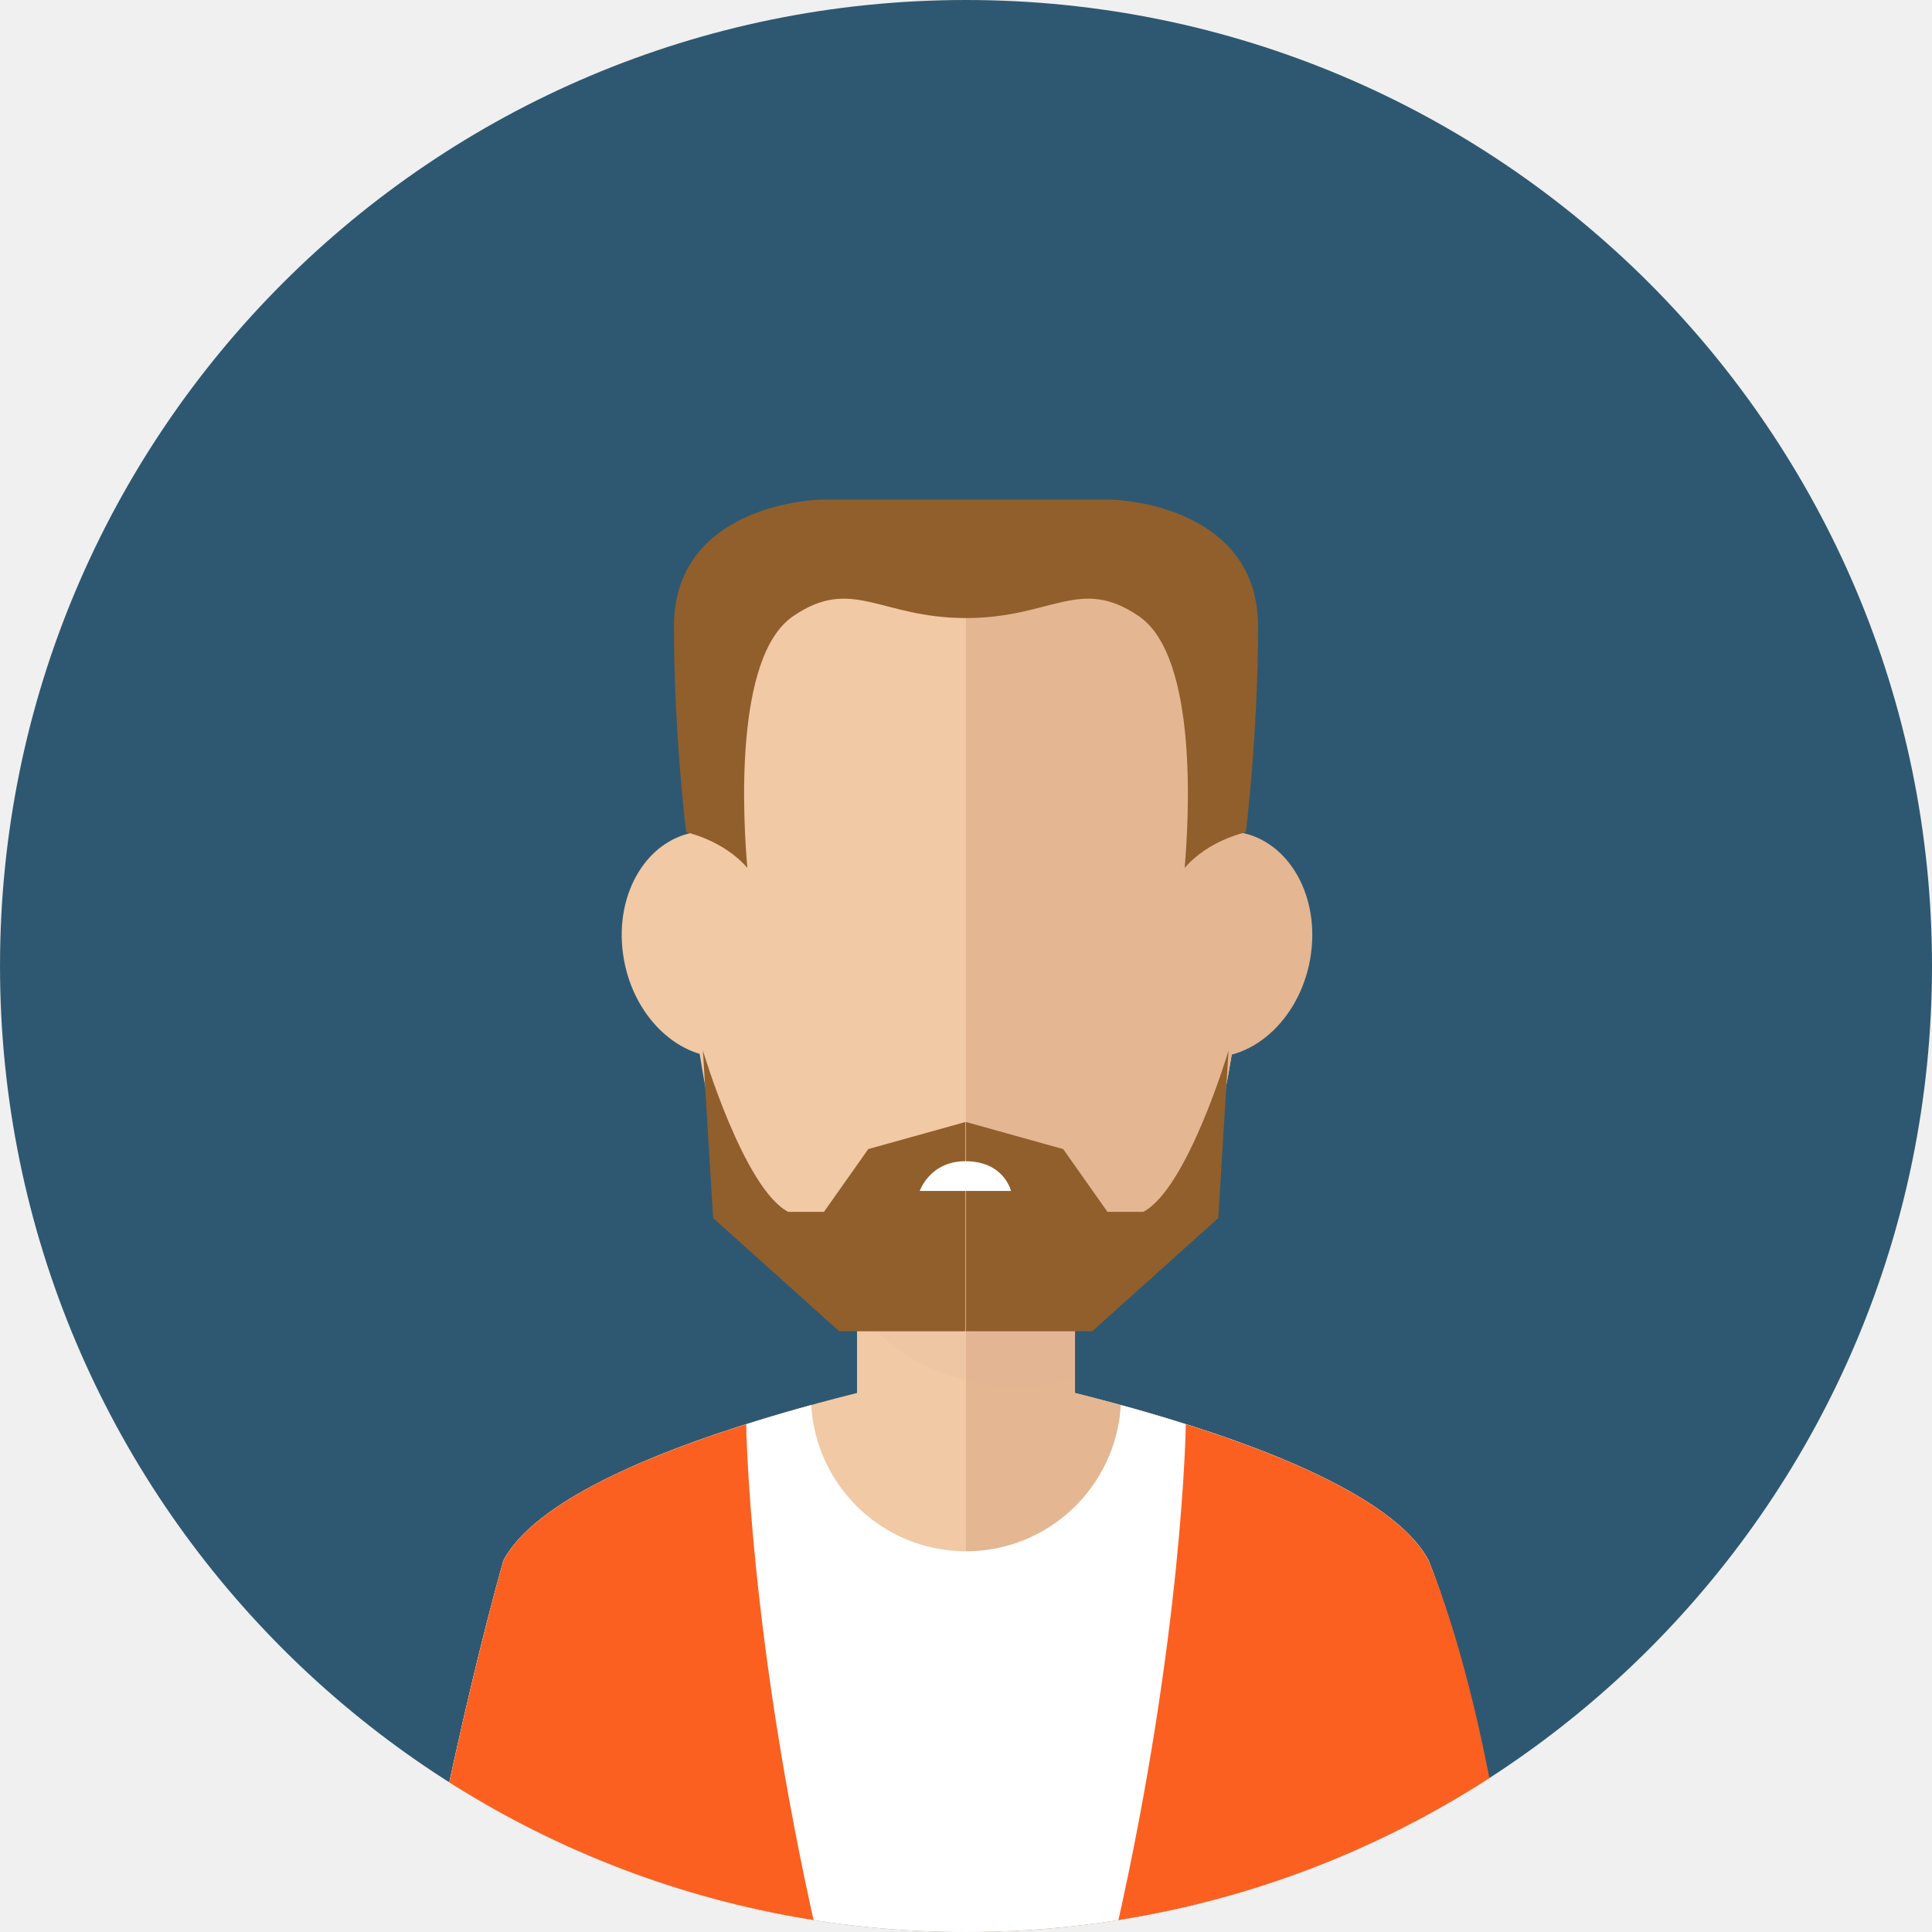
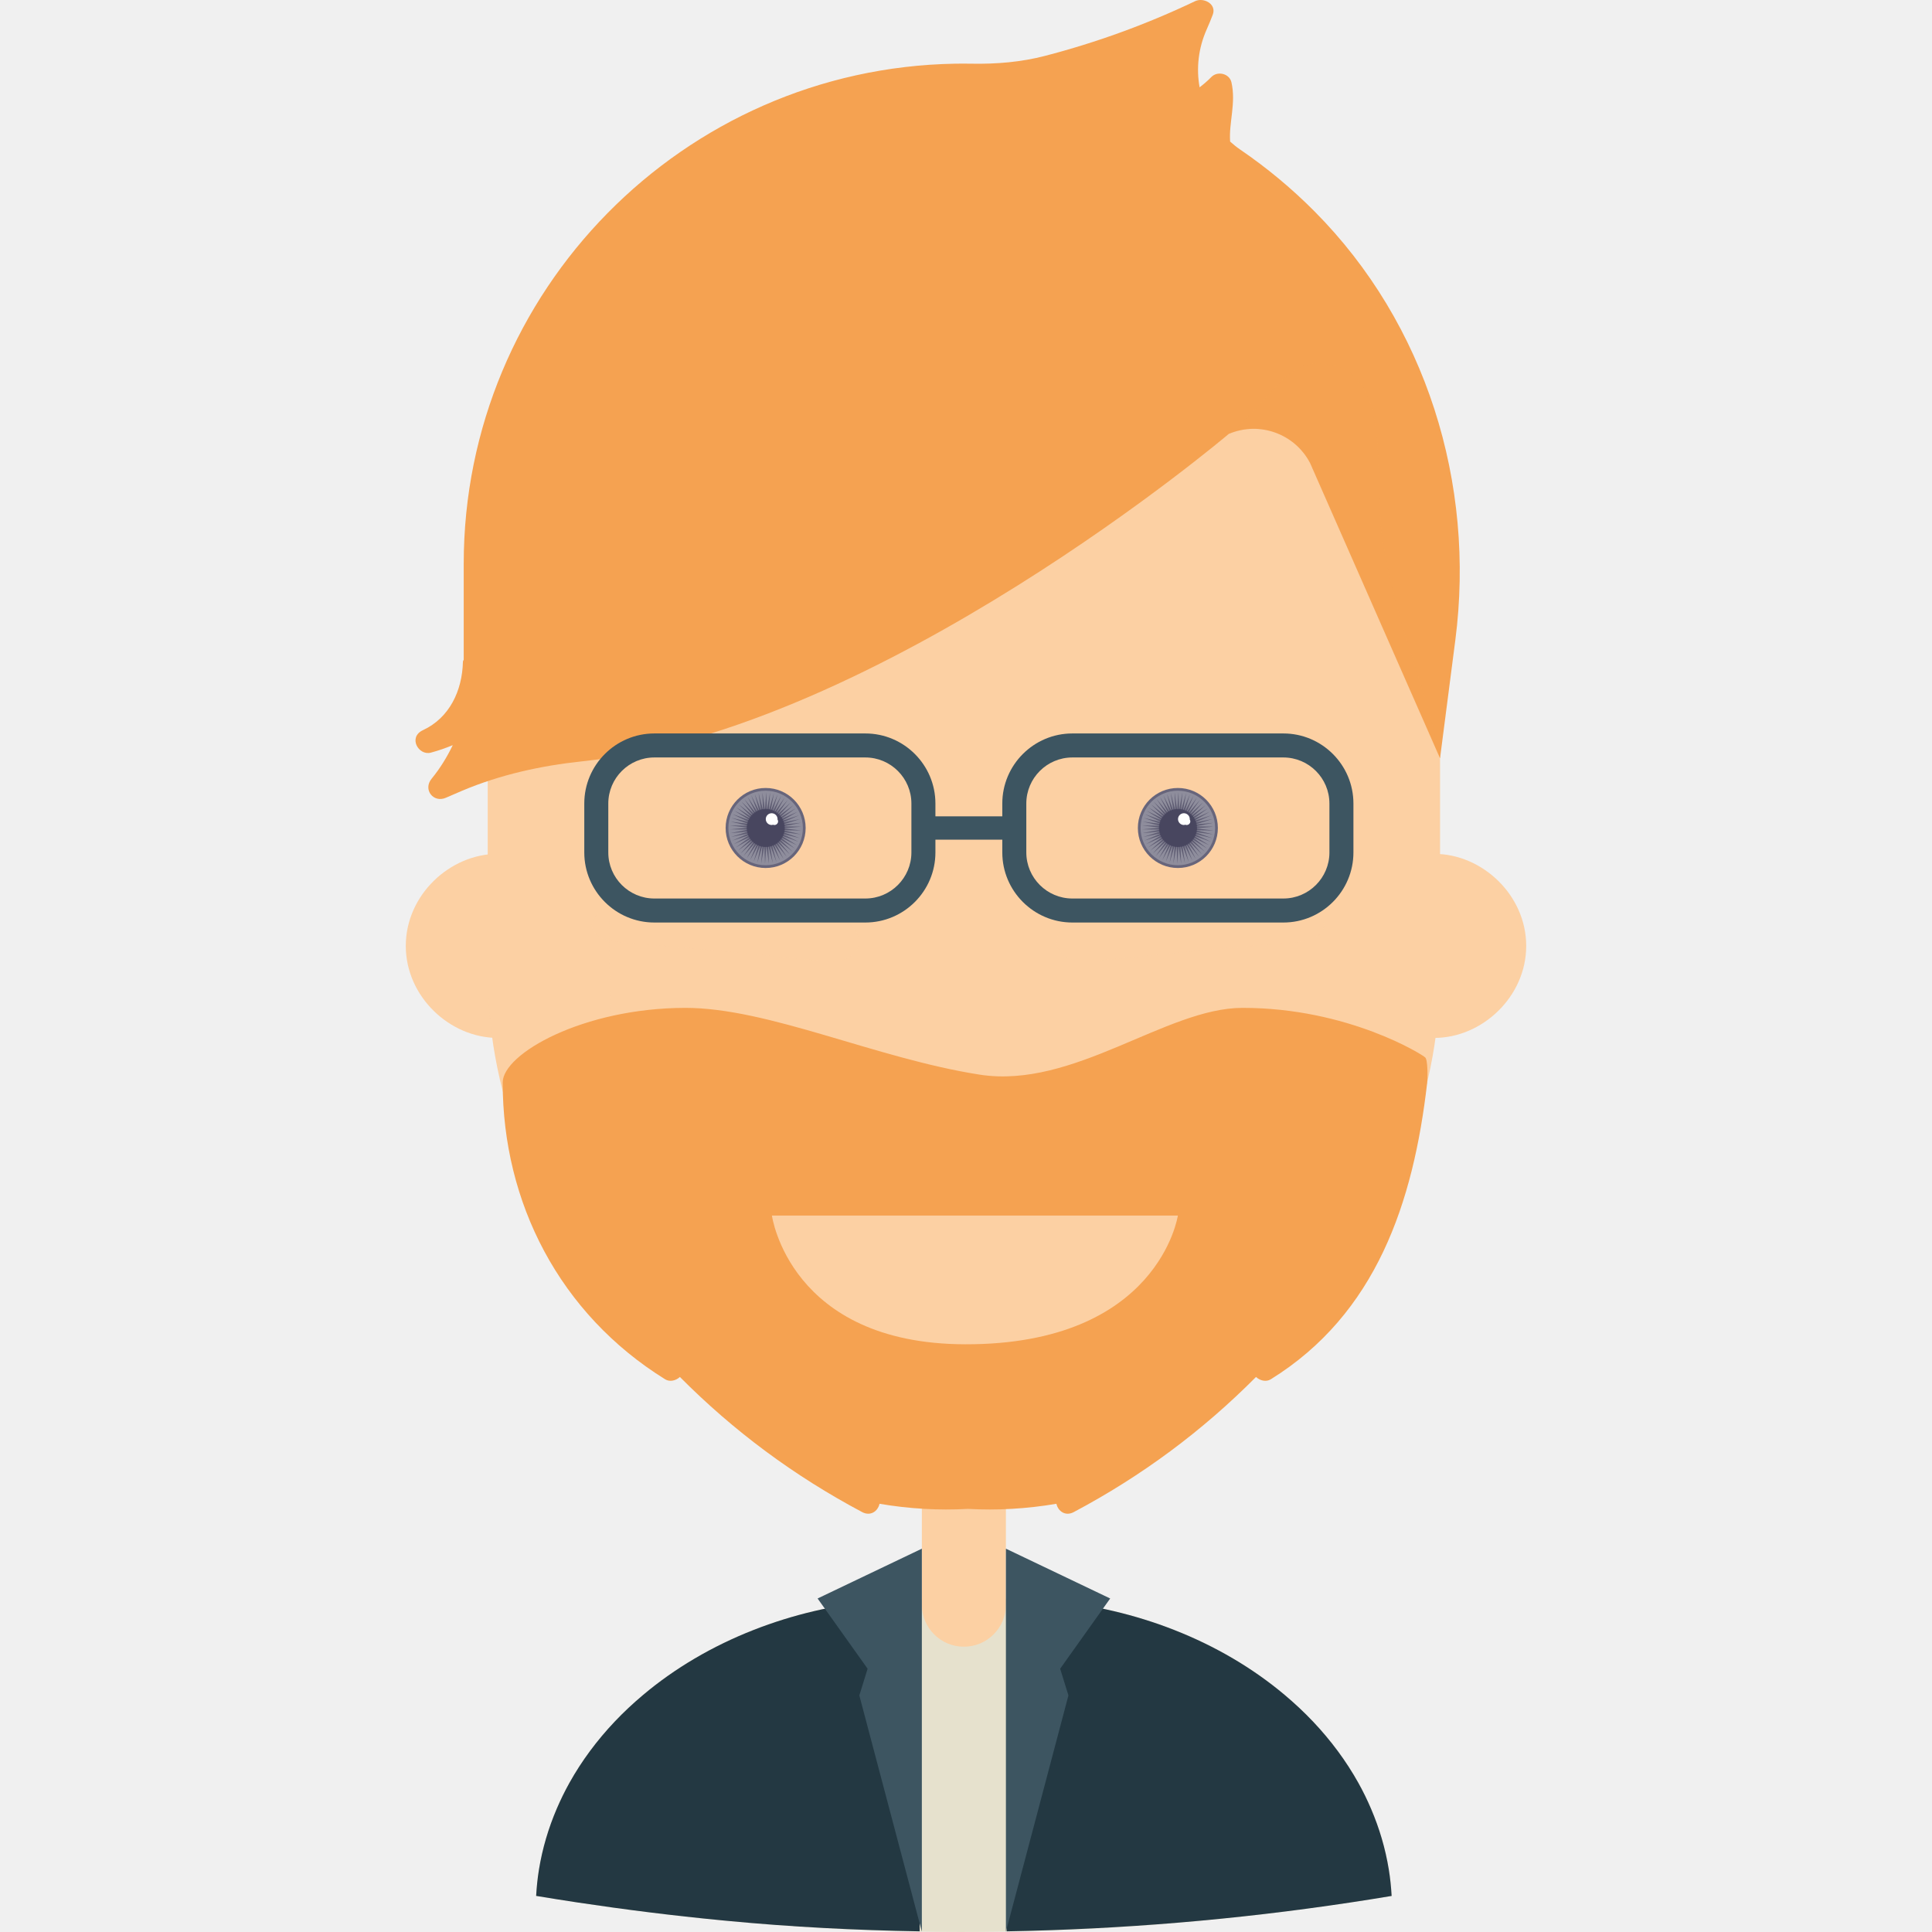
- <svg xmlns="http://www.w3.org/2000/svg" xmlns:xlink="http://www.w3.org/1999/xlink" version="1.1" id="Capa_1" x="0px" y="0px" viewBox="0 0 144.773 144.773" style="enable-background:new 0 0 144.773 144.773;" xml:space="preserve">
+ <svg xmlns="http://www.w3.org/2000/svg" version="1.1" id="Capa_1" x="0px" y="0px" viewBox="0 0 160.942 160.942" style="enable-background:new 0 0 160.942 160.942;" xml:space="preserve">
  <g>
-     <circle style="fill:#2E5871;" cx="72.387" cy="72.386" r="72.386" />
    <g>
-       <defs>
-         <circle id="SVGID_1_" cx="72.387" cy="72.386" r="72.386" />
-       </defs>
-       <clipPath id="SVGID_2_">
-         <use xlink:href="#SVGID_1_" style="overflow:visible;" />
-       </clipPath>
-       <g style="clip-path:url(#SVGID_2_);">
+       <path style="fill:#FCD0A3;" d="M41.471,86.463c-4,0-7.667-3.433-7.667-7.667s3.667-7.667,7.667-7.667V86.463z" />
+       <path style="fill:#FCD0A3;" d="M119.471,86.463c4,0,7.667-3.433,7.667-7.667s-3.667-7.667-7.667-7.667V86.463z" />
+     </g>
+     <path style="fill:#E6E1CD;" d="M115.691,155.73c-0.284-1.747-0.787-3.439-1.481-5.059c-0.314-0.735-0.666-1.457-1.06-2.161   c-1.016-1.819-2.283-3.527-3.769-5.096c-0.739-0.781-1.535-1.525-2.378-2.233c-2.633-2.213-5.745-4.052-9.206-5.407   c-3.216-1.261-6.729-2.102-10.436-2.441c-1.211-0.11-2.439-0.174-3.688-0.174h-6.759c-1.248,0-2.477,0.064-3.688,0.174   c-3.706,0.339-7.22,1.181-10.435,2.441c-3.462,1.355-6.574,3.195-9.207,5.408c-0.842,0.707-1.637,1.45-2.376,2.23   c-1.485,1.569-2.754,3.277-3.77,5.098c-0.393,0.703-0.744,1.425-1.06,2.16c-0.694,1.622-1.197,3.315-1.482,5.064   c-0.118,0.725-0.193,1.459-0.235,2.201c1.158,0.191,2.316,0.378,3.477,0.552c3.972,0.597,7.951,1.094,11.935,1.478   c0.171,0.016,0.343,0.032,0.514,0.049c17.282,1.651,34.652,1.071,51.878-1.526c1.154-0.174,2.309-0.357,3.462-0.55   C115.885,157.194,115.81,156.457,115.691,155.73z" />
+     <g>
+       <path style="fill:#FCD0A3;" d="M80.295,137.176L80.295,137.176c-1.934,0-3.502-1.567-3.502-3.501V116.73    c0-1.934,1.568-3.501,3.502-3.501l0,0c1.934,0,3.501,1.567,3.501,3.501v16.944C83.796,135.608,82.229,137.176,80.295,137.176z" />
+       <path style="fill:#FCD0A3;" d="M80.295,120.633L80.295,120.633c-21.907,0-39.667-17.759-39.667-39.666v-34    c0-21.908,17.76-39.667,39.667-39.667l0,0c21.907,0,39.666,17.759,39.666,39.667v34    C119.961,102.874,102.203,120.633,80.295,120.633z" />
+       <path style="opacity:0.16;fill:#FCD0A3;" d="M58.712,110.184c-5.893-7.366-7.638-16.079-7.842-25.324    c-0.202-9.157-0.265-17.485,0.294-26.664c0.544-8.916,2.318-17.641,6.815-25.004C64.164,23.063,75.304,13.509,85.967,7.71    c-1.854-0.266-3.745-0.41-5.672-0.41l0,0c-21.907,0-39.667,17.759-39.667,39.666v34.001c0,18.021,12.022,33.226,28.482,38.057    C65.165,116.728,61.615,113.812,58.712,110.184z" />
+     </g>
+     <g>
+       <path style="fill:#233842;" d="M76.609,133.167c-1.143,0.01-2.271,0.064-3.381,0.166c-3.706,0.339-7.22,1.181-10.435,2.441    c-3.462,1.355-6.574,3.195-9.207,5.408c-0.842,0.707-1.637,1.45-2.376,2.23c-1.485,1.569-2.754,3.277-3.77,5.098    c-0.393,0.703-0.744,1.425-1.06,2.16c-0.694,1.622-1.197,3.315-1.482,5.064c-0.118,0.725-0.193,1.459-0.235,2.201    c1.158,0.191,2.316,0.378,3.477,0.552c3.972,0.597,7.951,1.094,11.935,1.478c0.171,0.016,0.343,0.032,0.514,0.049    c5.334,0.51,10.677,0.781,16.02,0.872V133.167z" />
+       <path style="fill:#233842;" d="M115.691,155.73c-0.284-1.747-0.787-3.439-1.481-5.059c-0.314-0.735-0.666-1.457-1.06-2.161    c-1.016-1.819-2.283-3.527-3.769-5.096c-0.739-0.781-1.535-1.525-2.378-2.233c-2.633-2.213-5.745-4.052-9.206-5.407    c-3.216-1.261-6.729-2.102-10.436-2.441c-1.15-0.105-2.319-0.163-3.503-0.169v27.722c9.554-0.169,19.103-0.964,28.607-2.398    c1.154-0.174,2.309-0.357,3.462-0.55C115.885,157.194,115.81,156.457,115.691,155.73z" />
+       <polygon style="fill:#3D5561;" points="76.793,129.01 76.793,160.915 71.585,141.235 72.275,139.01 68.109,133.159   " />
+       <polygon style="fill:#3D5561;" points="83.796,129.01 83.796,160.915 89.004,141.235 88.315,139.01 92.482,133.159   " />
+     </g>
+     <g>
+       <path style="fill:#F5A251;" d="M118.712,88.08c-0.161-0.191-6.399-4.132-15.222-4.121c-6.361,0.008-14.06,6.78-21.875,5.563    c-8.651-1.349-17.619-5.58-24.562-5.563c-8.473,0.021-15.177,3.813-15.177,6.22c0,9.991,4.732,19.262,13.534,24.722    c0.389,0.241,0.904,0.108,1.227-0.196c4.478,4.506,9.513,8.246,15.186,11.258c0.687,0.365,1.305-0.063,1.444-0.693    c2.495,0.426,4.946,0.557,7.368,0.425c2.42,0.132,4.872,0.001,7.367-0.425c0.14,0.63,0.758,1.059,1.444,0.693    c5.673-3.012,10.708-6.752,15.185-11.258c0.322,0.305,0.838,0.438,1.227,0.196c8.802-5.46,11.879-14.746,13.027-24.671    C118.931,89.841,118.953,88.231,118.712,88.08z" />
+       <g>
+         <path style="fill:#F5A251;" d="M109.508,17.613c-1.895-1.908-3.969-3.634-6.192-5.15c-0.301-0.205-0.577-0.432-0.842-0.668     c-0.117-1.573,0.506-3.202,0.109-4.94c-0.169-0.737-1.161-0.962-1.672-0.441c-0.313,0.319-0.641,0.6-0.979,0.861     c-0.289-1.582-0.107-3.266,0.597-4.842c0.175-0.394,0.341-0.795,0.498-1.207c0.341-0.894-0.765-1.465-1.469-1.129     c-4.051,1.933-8.214,3.442-12.506,4.558c-1.989,0.517-4.047,0.688-6.102,0.651c-0.459-0.008-0.919-0.009-1.38-0.001     C56.929,5.693,38.629,24.233,38.629,46.967v7.994c-0.022,0.057-0.064,0.089-0.066,0.17c-0.059,2.429-1.129,4.668-3.33,5.694     c-1.267,0.591-0.367,2.147,0.658,1.873c0.628-0.168,1.235-0.381,1.825-0.624c-0.473,0.986-1.051,1.927-1.768,2.805     c-0.73,0.896,0.158,2.043,1.212,1.57c0.439-0.196,0.887-0.389,1.34-0.579c3.172-1.336,6.546-2.083,9.968-2.445     c24.857-2.632,53.897-27.283,53.897-27.283c2.546-1.079,5.494-0.021,6.773,2.43l10.823,24.589l1.271-9.826     C122.924,40.268,118.794,26.961,109.508,17.613z" />
+         <path style="opacity:0.25;fill:#F5A251;" d="M115.161,44.861c-0.751-4.946,0.788-13.13-3.961-14.375     c-3.835-1.005-4.364,1.75-8.762,5.629c2.526-1.022,5.424,0.031,6.688,2.456l10.823,24.589l0.012-0.093     C118.535,56.333,116.206,51.754,115.161,44.861z" />
+       </g>
+       <g>
+         <path style="fill:#FCD0A3;" d="M64.304,101.262h33.816c0,0-1.6,10.761-17.725,10.722     C65.767,111.949,64.304,101.262,64.304,101.262z" />
        <g>
-           <path style="fill:#F1C9A5;" d="M107.053,116.94c-4.666-8.833-34.666-14.376-34.666-14.376s-30,5.543-34.666,14.376      c-3.449,12.258-6.334,27.833-6.334,27.833h41h41C113.387,144.773,111.438,128.073,107.053,116.94z" />
-           <path style="fill:#E4B692;" d="M72.387,102.564c0,0,30,5.543,34.666,14.376c4.386,11.133,6.334,27.833,6.334,27.833h-41V102.564      z" />
-           <rect x="64.22" y="84.606" style="fill:#F1C9A5;" width="16.334" height="27.336" />
-           <rect x="72.387" y="84.606" style="fill:#E4B692;" width="8.167" height="27.336" />
-           <path style="opacity:0.1;fill:#DDAC8C;" d="M64.22,97.273c1.469,4.217,7.397,6.634,11.751,6.634      c1.575,0,3.107-0.264,4.583-0.747V84.606H64.22V97.273z" />
-           <path style="fill:#FFFFFF;" d="M107.053,116.94c-2.726-5.158-14.082-9.191-23.065-11.656c-0.351,6.11-5.402,10.96-11.601,10.96      c-6.198,0-11.249-4.85-11.601-10.96c-8.983,2.465-20.34,6.498-23.066,11.656c-3.449,12.258-6.334,27.833-6.334,27.833h41h41      C113.387,144.773,111.438,128.073,107.053,116.94z" />
-           <path style="fill:#F1C9A5;" d="M93.387,67.357c0-17.074-9.402-26.783-21-26.783c-11.598,0-21,9.709-21,26.783      c0,7.153,2.188,22.991,5.924,26.219c2.565,2.279,10.938,6.183,15.033,6.183h0.001c0.014,0,0.028-0.002,0.043-0.002      c0.014,0,0.028,0.002,0.041,0.002h0.002c4.096,0,12.469-3.903,15.033-6.183C91.348,89.474,93.387,73.923,93.387,67.357z" />
-           <path style="fill:#E4B692;" d="M72.388,99.757c0.014,0,0.028,0.002,0.041,0.002h0.002c4.096,0,12.469-3.903,15.033-6.183      c3.884-4.103,5.923-19.653,5.923-26.219c0-17.074-9.402-26.783-21-26.783L72.388,99.757L72.388,99.757z" />
-           <path style="fill:#E4B692;" d="M90.19,79.197c-3.807-0.398-6.377-4.5-5.732-9.156c0.637-4.66,4.242-8.12,8.051-7.724      c3.805,0.396,6.371,4.496,5.729,9.156C97.599,76.134,93.997,79.591,90.19,79.197z" />
-           <path style="fill:#F1C9A5;" d="M46.685,71.474c-0.643-4.66,1.924-8.76,5.727-9.156c3.81-0.397,7.416,3.063,8.055,7.724      c0.643,4.656-1.93,8.758-5.734,9.156C50.925,79.591,47.323,76.134,46.685,71.474z" />
-           <path style="fill:#FB6020;" d="M37.721,116.94c-3.449,12.258-6.334,27.833-6.334,27.833h29.777      c-5.054-22.305-5.249-38.023-5.249-38.053C48.095,109.196,39.97,112.684,37.721,116.94z" />
-           <path style="fill:#FB6020;" d="M107.053,116.94c4.67,11.533,6.334,27.833,6.334,27.833H83.609      c5.054-22.305,5.249-38.023,5.249-38.053C96.679,109.196,104.804,112.684,107.053,116.94z" />
+           <g>
+             <path style="opacity:0.29;fill:#FCD0A3;" d="M104.999,74.761c-0.81-0.133-1.455-0.211-1.7-0.237       c-4.793-0.514-10.717-0.877-14.585,2.56c-1.221,1.083-0.765,2.567,0.83,2.924c0.612,0.137,1.25,0.078,1.875,0.018       c5.537-0.529,11.039-1.119,16.594-1.532c1.44-0.107,3.082-0.898,1.851-2.285C108.935,75.161,106.284,74.972,104.999,74.761z" />
+             <path style="opacity:0.29;fill:#FCD0A3;" d="M54.606,74.761c0.809-0.133,1.455-0.211,1.7-0.237       c4.793-0.514,10.716-0.877,14.585,2.56c1.22,1.083,0.764,2.567-0.83,2.924c-0.613,0.137-1.251,0.078-1.876,0.018       c-5.536-0.529-11.038-1.119-16.593-1.532c-1.44-0.107-3.082-0.898-1.852-2.285C50.669,75.161,53.322,74.972,54.606,74.761z" />
+           </g>
+           <g>
+             <g>
+               <g>
+                 <g>
+                   <circle style="fill:#67657B;" cx="98.12" cy="68.974" r="3.333" />
+                   <circle style="fill:#8E8D9C;" cx="98.12" cy="68.974" r="3.104" />
+                   <polygon style="fill:#5F5D73;" points="95.516,67.536 96.859,68.186 95.687,67.263 96.952,68.054 95.886,67.01           97.058,67.933 96.112,66.779 97.177,67.823 96.361,66.575 97.307,67.728 96.63,66.399 97.446,67.647 96.917,66.253           97.593,67.583 97.218,66.139 97.747,67.534 97.53,66.058 97.905,67.502 97.849,66.011 98.065,67.487 98.17,65.999           98.226,67.49 98.492,66.022 98.386,67.51 98.809,66.079 98.542,67.547 99.118,66.171 98.694,67.602 99.415,66.295           98.839,67.671 99.697,66.451 98.976,67.757 99.96,66.636 99.102,67.856 100.203,66.849 99.217,67.969 100.419,67.086           99.32,68.094 100.61,67.346 99.408,68.228 100.772,67.625 99.481,68.372 100.902,67.919 99.538,68.522 100.999,68.226           99.578,68.678 101.063,68.542 99.601,68.838 101.093,68.862 99.608,68.998 101.087,69.185 99.596,69.159 101.047,69.504           99.567,69.317 100.973,69.817 99.522,69.472 100.865,70.121 99.459,69.62 100.724,70.411 99.381,69.762 100.554,70.684           99.29,69.894 100.355,70.937 99.183,70.015 100.129,71.167 99.064,70.123 99.88,71.371 98.934,70.218 99.611,71.548           98.794,70.299 99.324,71.693 98.647,70.364 99.022,71.808 98.494,70.413 98.71,71.889 98.336,70.445 98.392,71.936           98.176,70.46 98.07,71.947 98.015,70.457 97.748,71.925 97.855,70.436 97.432,71.867 97.699,70.399 97.123,71.775           97.546,70.346 96.826,71.651 97.402,70.275 96.544,71.496 97.265,70.19 96.281,71.311 97.138,70.091 96.039,71.098           97.024,69.978 95.821,70.86 96.921,69.853 95.63,70.601 96.833,69.719 95.469,70.322 96.76,69.575 95.338,70.027           96.704,69.425 95.242,69.721 96.663,69.269 95.177,69.405 96.639,69.109 95.148,69.084 96.633,68.948 95.154,68.762           96.645,68.787 95.194,68.442 96.673,68.629 95.268,68.129 96.719,68.475 95.376,67.826 96.782,68.326         " />
+                 </g>
+                 <g>
+                   <circle style="opacity:0.35;fill:#1D1A3A;" cx="98.131" cy="68.974" r="1.587" />
+                   <path style="fill:#FFFFFF;" d="M99.107,68.26c0-0.009,0.005-0.017,0.005-0.025c0-0.271-0.22-0.49-0.49-0.49          s-0.49,0.22-0.49,0.49s0.22,0.49,0.49,0.49c0.041,0,0.078-0.014,0.115-0.023c0.036,0.015,0.075,0.023,0.116,0.023          c0.169,0,0.305-0.137,0.305-0.305C99.158,68.359,99.136,68.308,99.107,68.26z" />
+                 </g>
+               </g>
+               <g>
+                 <g>
+                   <circle style="fill:#67657B;" cx="63.78" cy="68.974" r="3.333" />
+                   <circle style="fill:#8E8D9C;" cx="63.78" cy="68.974" r="3.104" />
+                   <polygon style="fill:#5F5D73;" points="61.176,67.536 62.519,68.186 61.347,67.263 62.612,68.054 61.546,67.01           62.718,67.933 61.772,66.779 62.836,67.823 62.02,66.575 62.966,67.728 62.29,66.399 63.106,67.647 62.578,66.253           63.253,67.583 62.878,66.139 63.407,67.534 63.19,66.058 63.565,67.502 63.508,66.011 63.725,67.487 63.831,65.999           63.886,67.49 64.152,66.022 64.045,67.51 64.469,66.079 64.203,67.547 64.778,66.171 64.354,67.602 65.075,66.295           64.499,67.671 65.357,66.451 64.635,67.757 65.621,66.636 64.762,67.856 65.862,66.849 64.877,67.969 66.08,67.086           64.979,68.094 66.27,67.346 65.068,68.228 66.431,67.625 65.14,68.372 66.562,67.919 65.198,68.522 66.66,68.226           65.238,68.678 66.723,68.542 65.261,68.838 66.752,68.862 65.267,68.998 66.748,69.185 65.256,69.159 66.707,69.504           65.227,69.317 66.632,69.817 65.181,69.472 66.525,70.121 65.12,69.62 66.384,70.411 65.041,69.762 66.213,70.684           64.949,69.894 66.014,70.937 64.842,70.015 65.79,71.167 64.724,70.123 65.54,71.371 64.594,70.218 65.271,71.548           64.455,70.299 64.984,71.693 64.307,70.364 64.682,71.808 64.154,70.413 64.371,71.889 63.997,70.445 64.052,71.936           63.835,70.46 63.73,71.947 63.674,70.457 63.409,71.925 63.515,70.436 63.092,71.867 63.358,70.399 62.783,71.775           63.207,70.346 62.486,71.651 63.062,70.275 62.204,71.496 62.925,70.19 61.941,71.311 62.798,70.091 61.699,71.098           62.683,69.978 61.481,70.86 62.582,69.853 61.29,70.601 62.494,69.719 61.129,70.322 62.42,69.575 60.998,70.027           62.363,69.425 60.901,69.721 62.323,69.269 60.837,69.405 62.299,69.109 60.808,69.084 62.293,68.948 60.813,68.762           62.305,68.787 60.853,68.442 62.333,68.629 60.928,68.129 62.379,68.475 61.036,67.826 62.441,68.326         " />
+                 </g>
+                 <g>
+                   <circle style="opacity:0.35;fill:#1D1A3A;" cx="63.791" cy="68.974" r="1.587" />
+                   <path style="fill:#FFFFFF;" d="M64.766,68.26c0.001-0.009,0.006-0.017,0.006-0.025c0-0.271-0.22-0.49-0.49-0.49          c-0.271,0-0.49,0.22-0.49,0.49s0.219,0.49,0.49,0.49c0.041,0,0.077-0.014,0.115-0.023c0.036,0.015,0.075,0.023,0.116,0.023          c0.168,0,0.305-0.137,0.305-0.305C64.818,68.359,64.796,68.308,64.766,68.26z" />
+                 </g>
+               </g>
+             </g>
+             <g>
+               <path style="fill:#3D5561;" d="M106.908,61.099H89.333c-3.219,0-5.838,2.619-5.838,5.838v1.065h-5.572v-1.065        c0-3.219-2.619-5.838-5.838-5.838H54.511c-3.219,0-5.838,2.619-5.838,5.838v4.074c0,3.219,2.619,5.838,5.838,5.838h17.574        c3.219,0,5.838-2.619,5.838-5.838v-1.065h5.572v1.065c0,3.219,2.619,5.838,5.838,5.838h17.574        c3.219,0,5.838-2.619,5.838-5.838v-4.074C112.746,63.718,110.126,61.099,106.908,61.099z M75.923,71.011        c0,2.116-1.722,3.838-3.838,3.838H54.511c-2.116,0-3.838-1.722-3.838-3.838v-4.074c0-2.116,1.722-3.838,3.838-3.838h17.574        c2.116,0,3.838,1.722,3.838,3.838V71.011z M110.746,71.011c0,2.116-1.722,3.838-3.838,3.838H89.333        c-2.116,0-3.838-1.722-3.838-3.838v-4.074c0-2.116,1.722-3.838,3.838-3.838h17.574c2.116,0,3.838,1.722,3.838,3.838V71.011z" />
+             </g>
+           </g>
        </g>
-         <path style="fill:#915F2C;" d="M52.672,78.725c0,0,3.067,10.331,6.388,12.085c1.533,0,2.683,0,2.683,0l3.32-4.705l7.281-2.029     v15.684h-9.453l-9.452-8.488L52.672,78.725z" />
-         <path style="fill:#915F2C;" d="M92.059,78.725c0,0-3.067,10.331-6.388,12.085c-1.533,0-2.683,0-2.683,0l-3.32-4.705l-7.281-2.029     v15.684h9.453l9.452-8.488L92.059,78.725z" />
-         <path style="fill:#FFFFFF;" d="M75.755,89.241c0,0-0.5-2.226-3.417-2.226c-2.667,0-3.417,2.226-3.417,2.226H75.755z" />
-         <path style="fill:#915F2C;" d="M51.42,62.366c0,0,2.783,0.579,4.581,2.669c-0.317-3.657-1.02-15.805,3.42-18.853     c4.44-3.047,6.517,0.131,12.966,0.131c0-4.789,0-8.882,0-8.882s-7.751,0-10.482,0c-2.732,0-11.401,1.306-11.401,9.491     C50.503,55.108,51.42,62.366,51.42,62.366z" />
-         <path style="fill:#915F2C;" d="M93.353,62.366c0,0-2.783,0.579-4.581,2.669c0.317-3.657,1.02-15.805-3.42-18.853     c-4.439-3.047-6.517,0.131-12.966,0.131c0-4.789,0-8.882,0-8.882s7.751,0,10.482,0c2.732,0,11.401,1.306,11.401,9.491     C94.27,55.108,93.353,62.366,93.353,62.366z" />
      </g>
    </g>
  </g>
  <g>
</g>
  <g>
</g>
  <g>
</g>
  <g>
</g>
  <g>
</g>
  <g>
</g>
  <g>
</g>
  <g>
</g>
  <g>
</g>
  <g>
</g>
  <g>
</g>
  <g>
</g>
  <g>
</g>
  <g>
</g>
  <g>
</g>
</svg>
